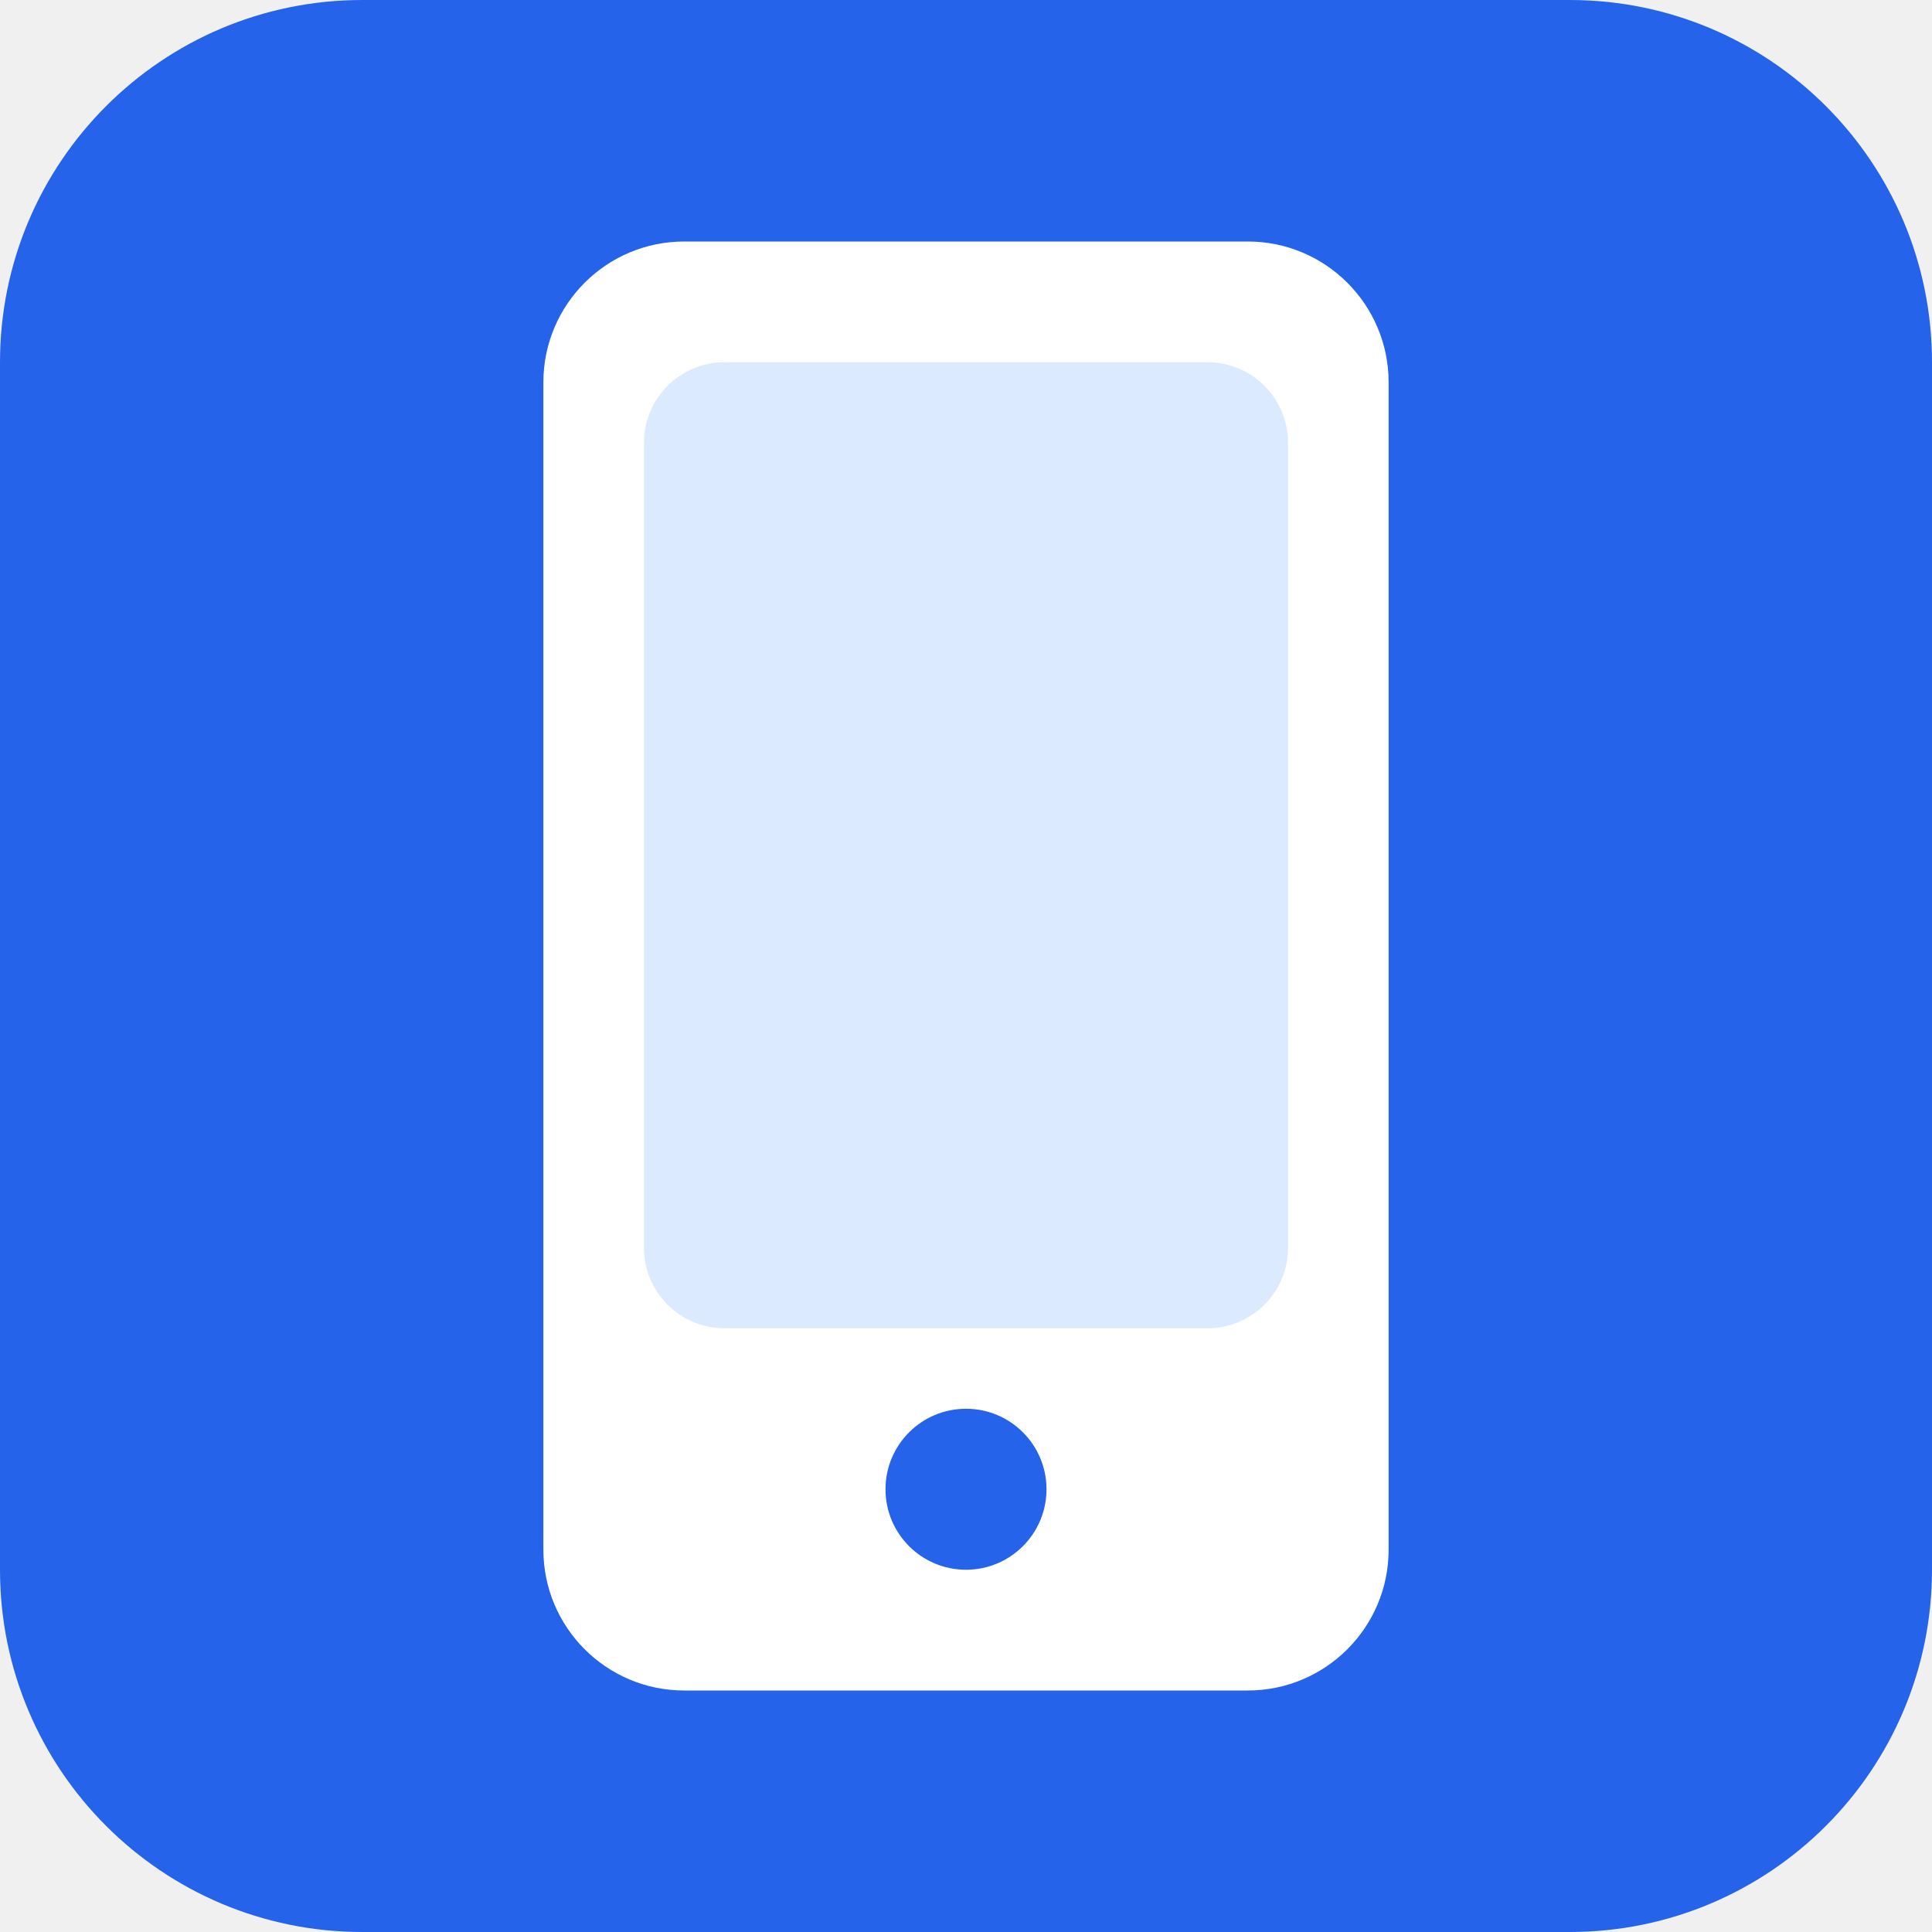
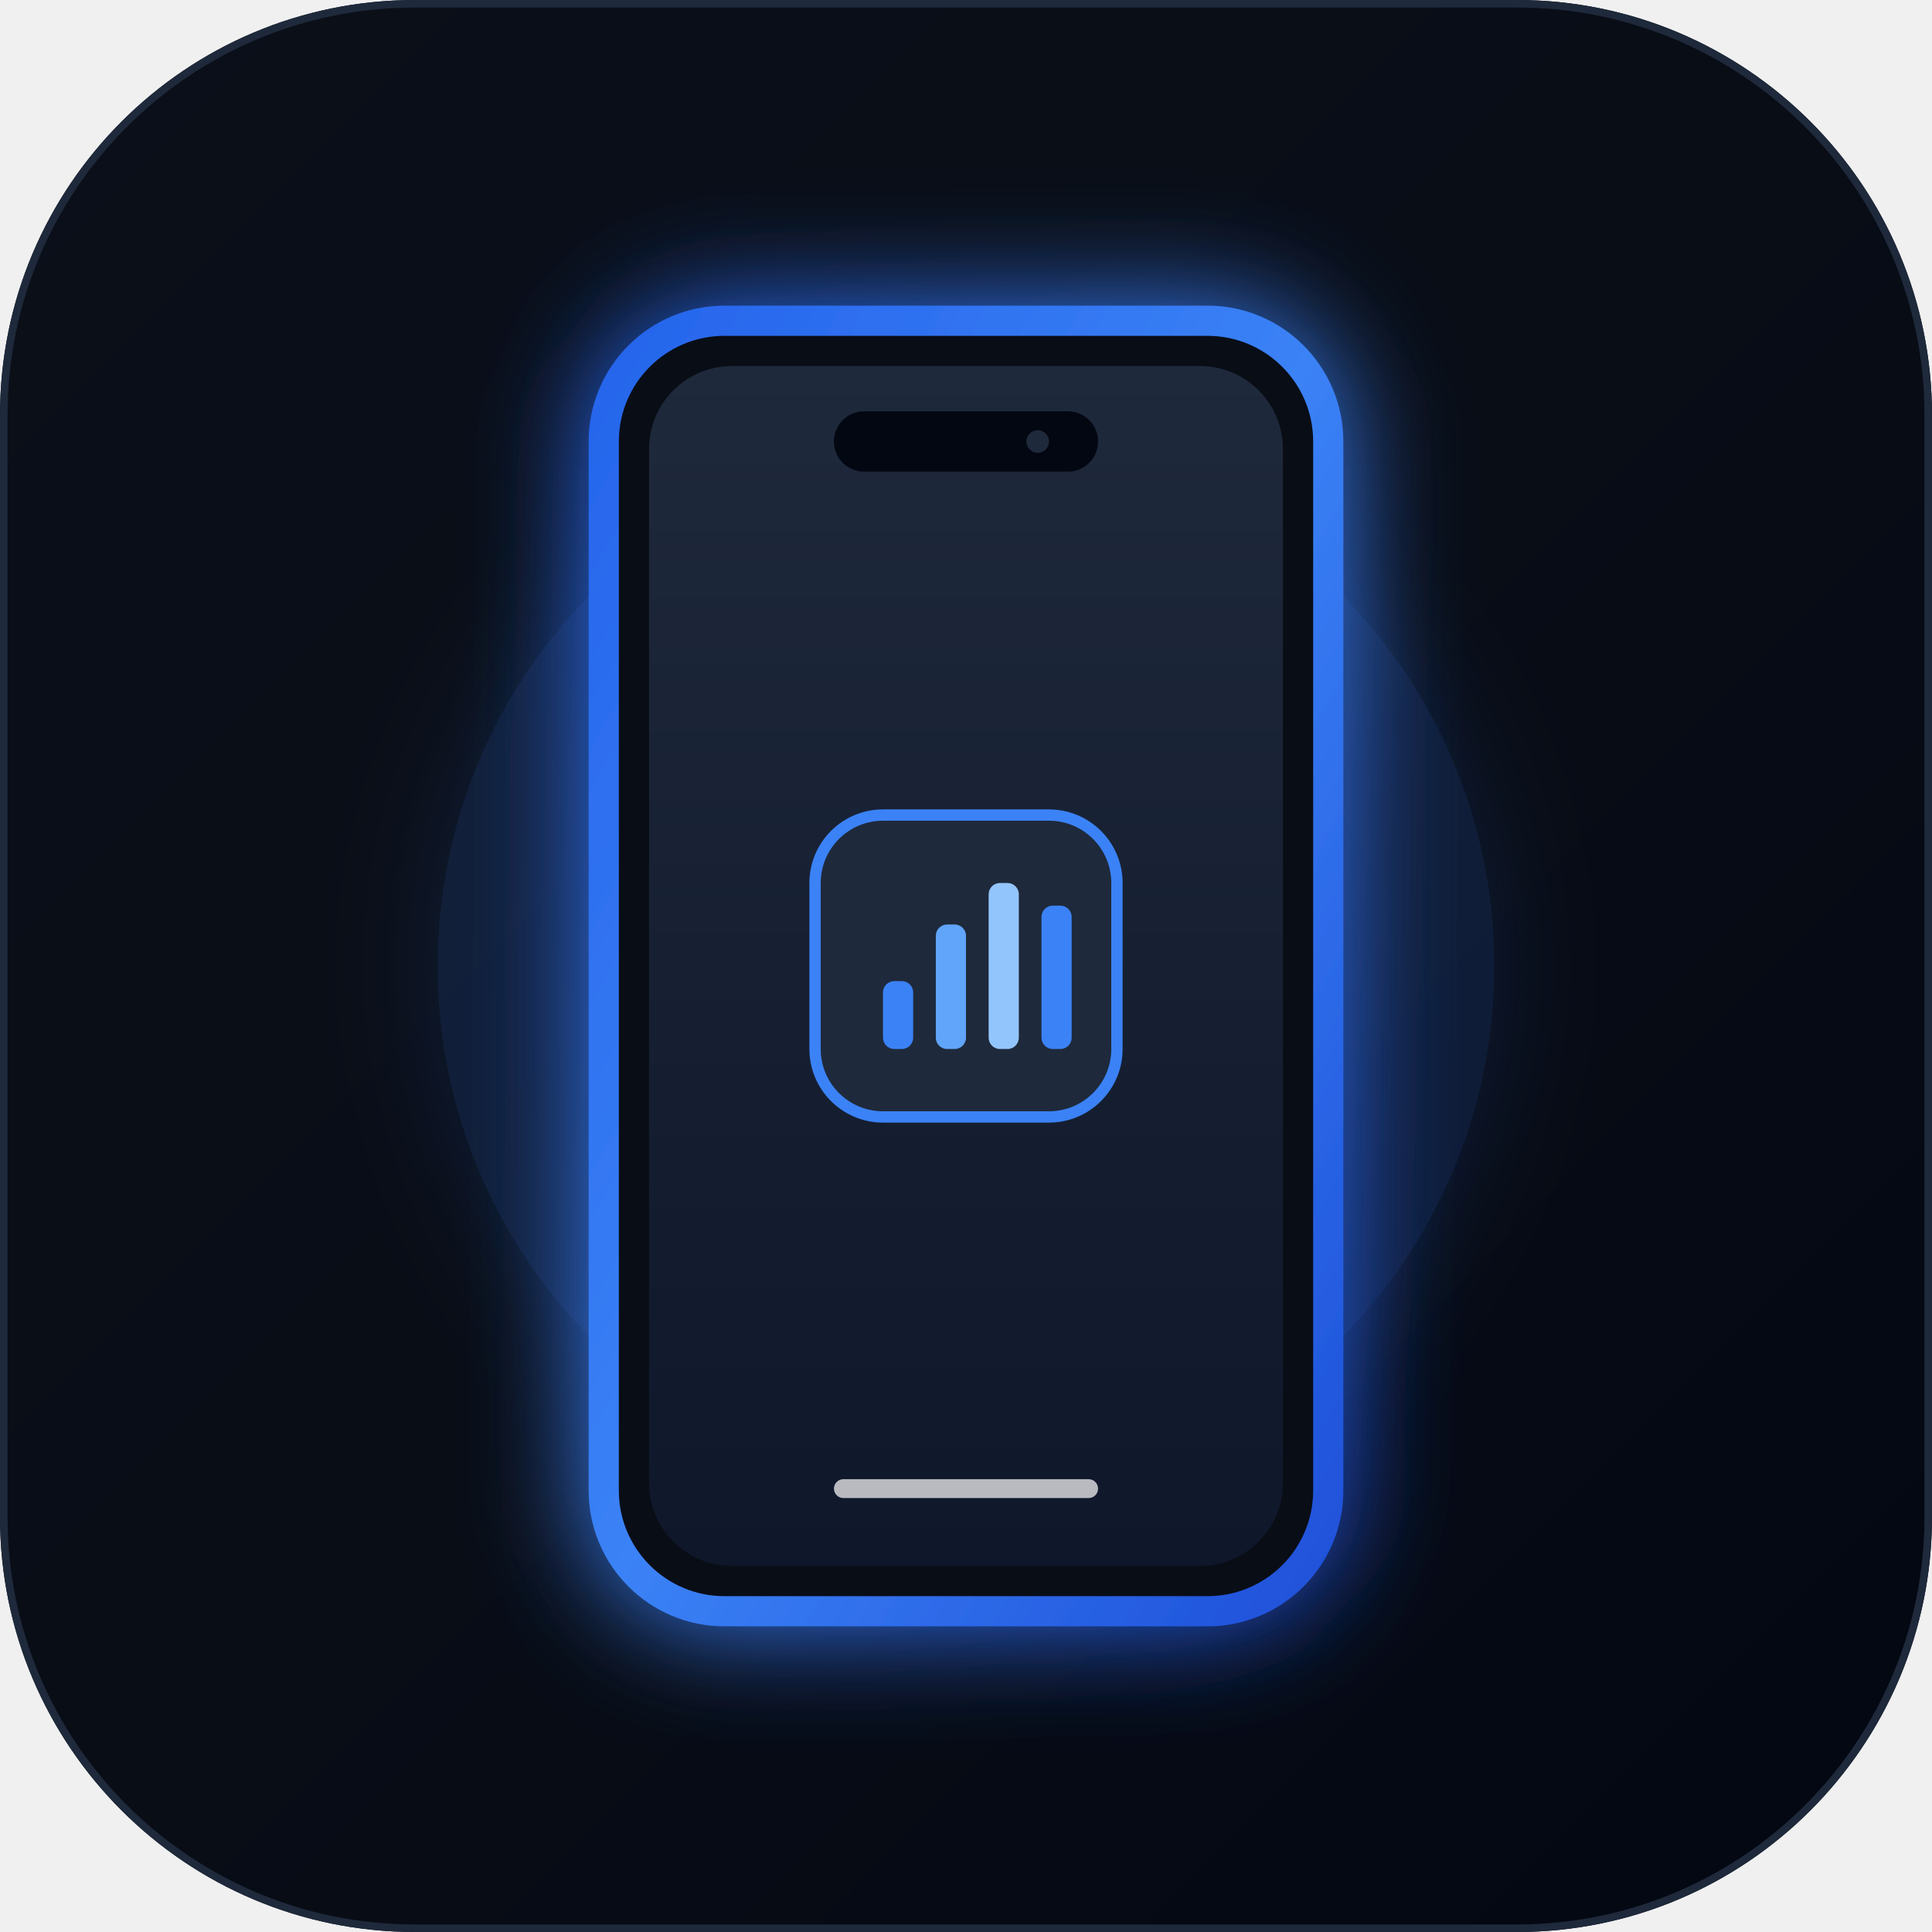
- <svg xmlns="http://www.w3.org/2000/svg" width="192" height="192" viewBox="0 0 192 192" role="img" aria-label="Phone Center icon">
-   <rect width="192" height="192" rx="36" fill="#2563eb" />
-   <rect x="54" y="24" width="84" height="144" rx="14" fill="#ffffff" />
-   <rect x="64" y="36" width="64" height="96" rx="8" fill="#dbeafe" />
-   <circle cx="96" cy="148" r="8" fill="#2563eb" />
+ <svg xmlns="http://www.w3.org/2000/svg" width="1024" height="1024" viewBox="0 0 1024 1024">
+   <defs>
+     <linearGradient id="bgGrad" x1="0%" y1="0%" x2="100%" y2="100%">
+       <stop offset="0%" stop-color="#0b0f19" />
+       <stop offset="50%" stop-color="#090d16" />
+       <stop offset="100%" stop-color="#030712" />
+     </linearGradient>
+     <linearGradient id="phoneBodyGrad" x1="0%" y1="0%" x2="100%" y2="100%">
+       <stop offset="0%" stop-color="#2563eb" />
+       <stop offset="50%" stop-color="#3b82f6" />
+       <stop offset="100%" stop-color="#1d4ed8" />
+     </linearGradient>
+     <linearGradient id="screenGrad" x1="0%" y1="0%" x2="0%" y2="100%">
+       <stop offset="0%" stop-color="#1e293b" />
+       <stop offset="100%" stop-color="#0f172a" />
+     </linearGradient>
+     <filter id="blueGlow" x="-20%" y="-20%" width="140%" height="140%">
+       <feGaussianBlur stdDeviation="30" result="blur" />
+       <feComposite in="SourceGraphic" in2="blur" operator="over" />
+     </filter>
+   </defs>
+   <rect width="1024" height="1024" rx="220" fill="url(#bgGrad)" />
+   <rect width="1020" height="1020" x="2" y="2" rx="218" fill="none" stroke="#1e293b" stroke-width="4" />
+   <circle cx="512" cy="512" r="280" fill="#3b82f6" opacity="0.15" filter="url(#blueGlow)" />
+   <rect x="312" y="162" width="400" height="700" rx="72" fill="url(#phoneBodyGrad)" filter="url(#blueGlow)" />
+   <rect x="328" y="178" width="368" height="668" rx="56" fill="#090d16" />
+   <rect x="344" y="194" width="336" height="636" rx="44" fill="url(#screenGrad)" />
+   <rect x="442" y="218" width="140" height="32" rx="16" fill="#030712" />
+   <circle cx="550" cy="234" r="6" fill="#1e293b" />
+   <rect x="432" y="432" width="160" height="160" rx="36" fill="#1e293b" stroke="#3b82f6" stroke-width="6" />
+   <rect x="468" y="520" width="16" height="36" rx="6" fill="#3b82f6" />
+   <rect x="496" y="490" width="16" height="66" rx="6" fill="#60a5fa" />
+   <rect x="524" y="468" width="16" height="88" rx="6" fill="#93c5fd" />
+   <rect x="552" y="480" width="16" height="76" rx="6" fill="#3b82f6" />
+   <rect x="442" y="784" width="140" height="10" rx="5" fill="#ffffff" opacity="0.7" />
</svg>
